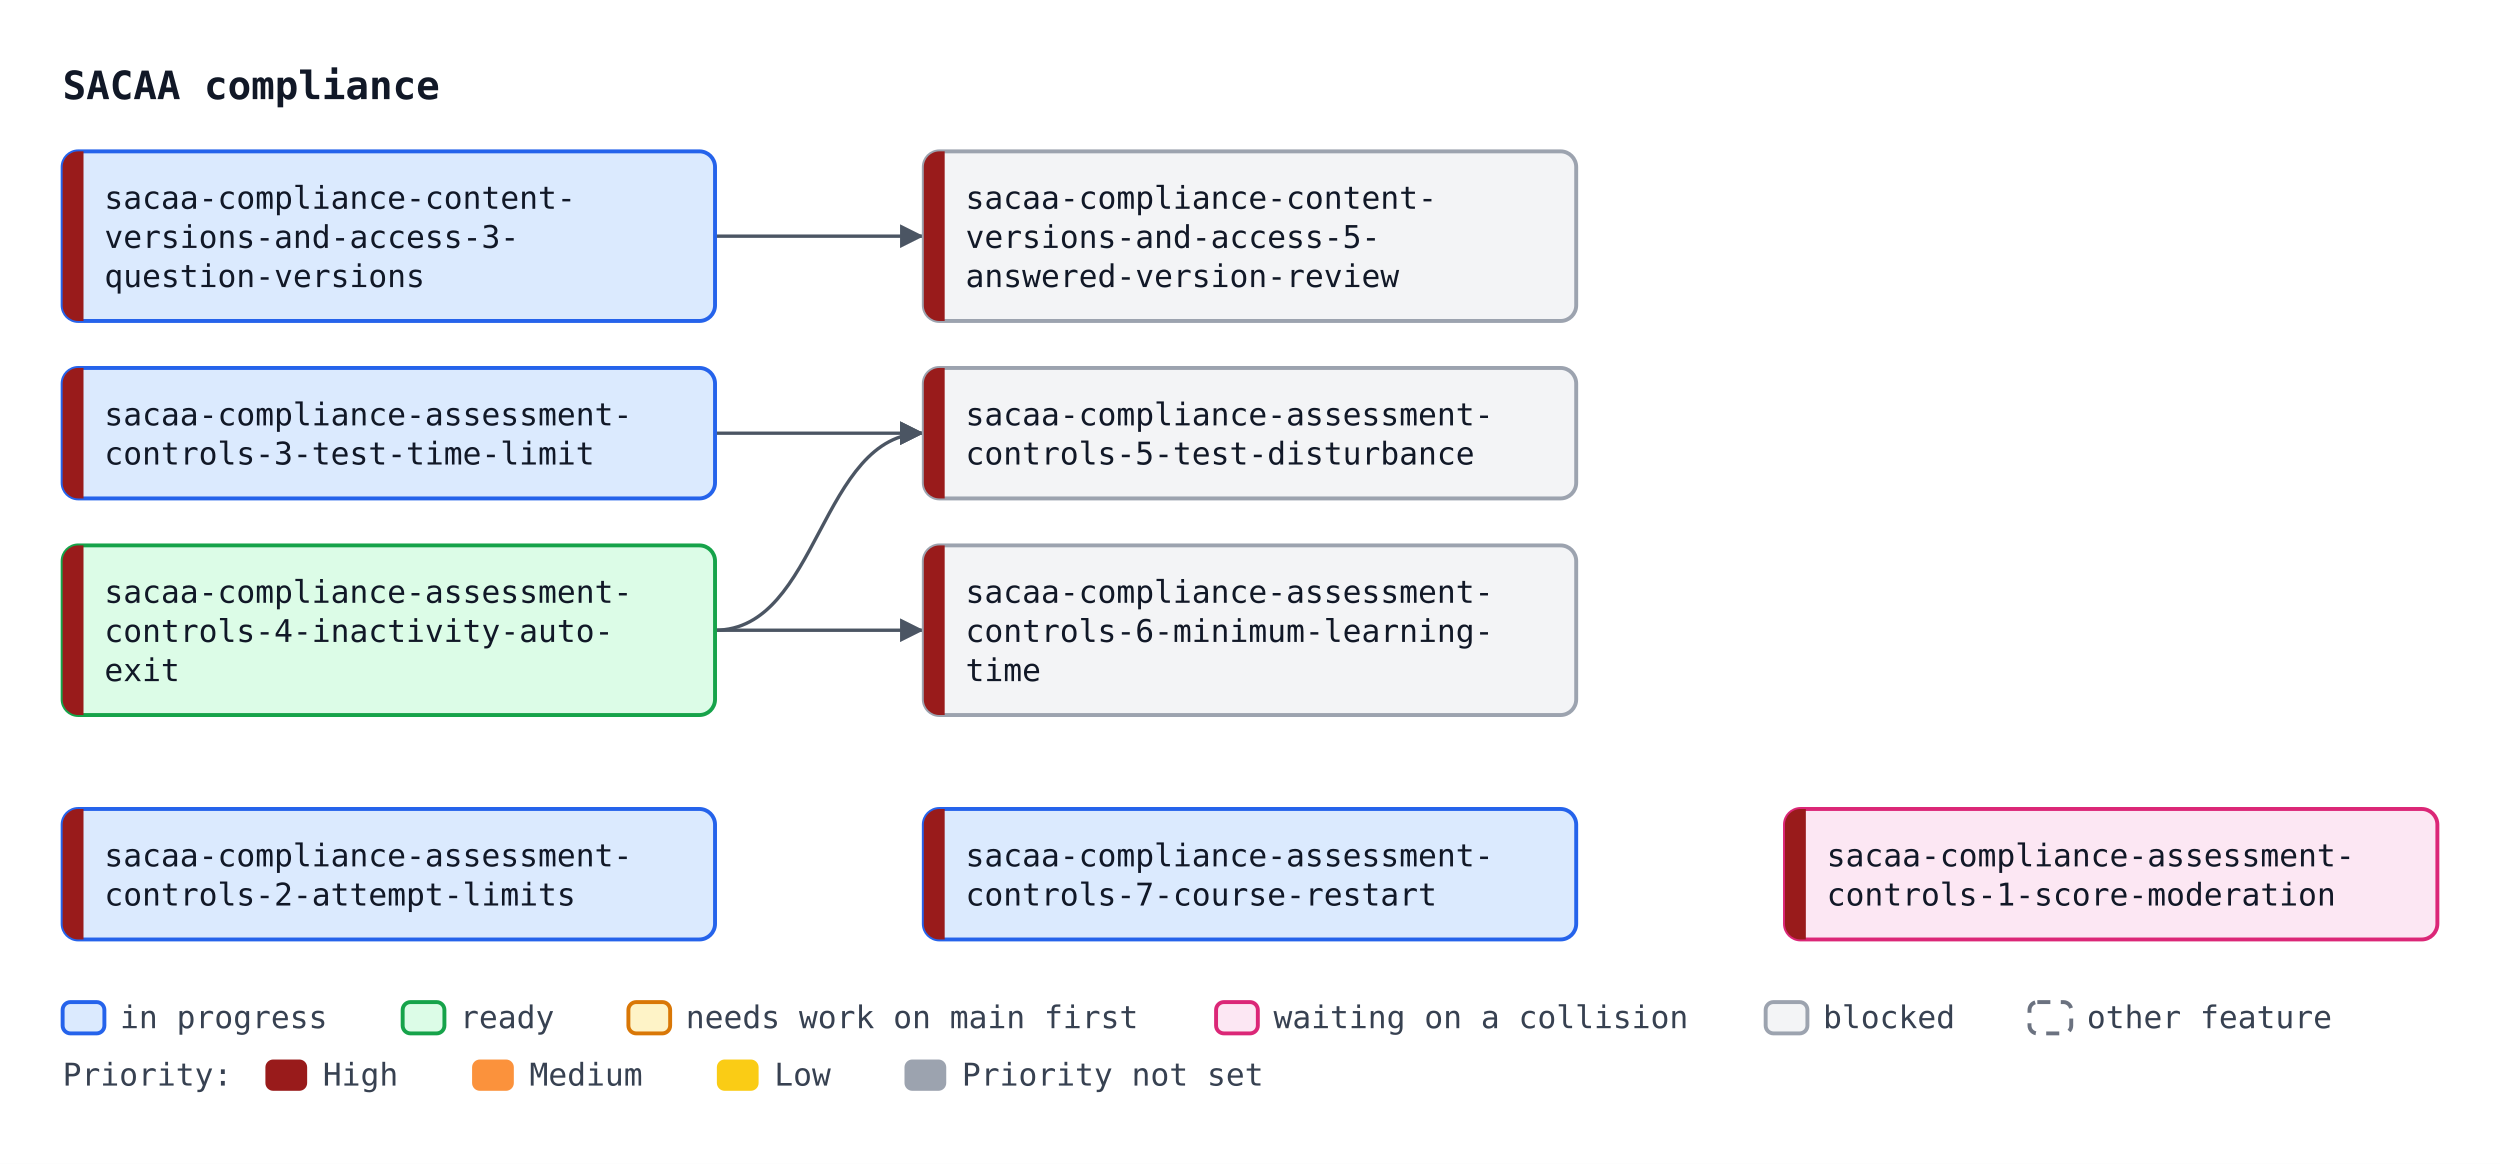
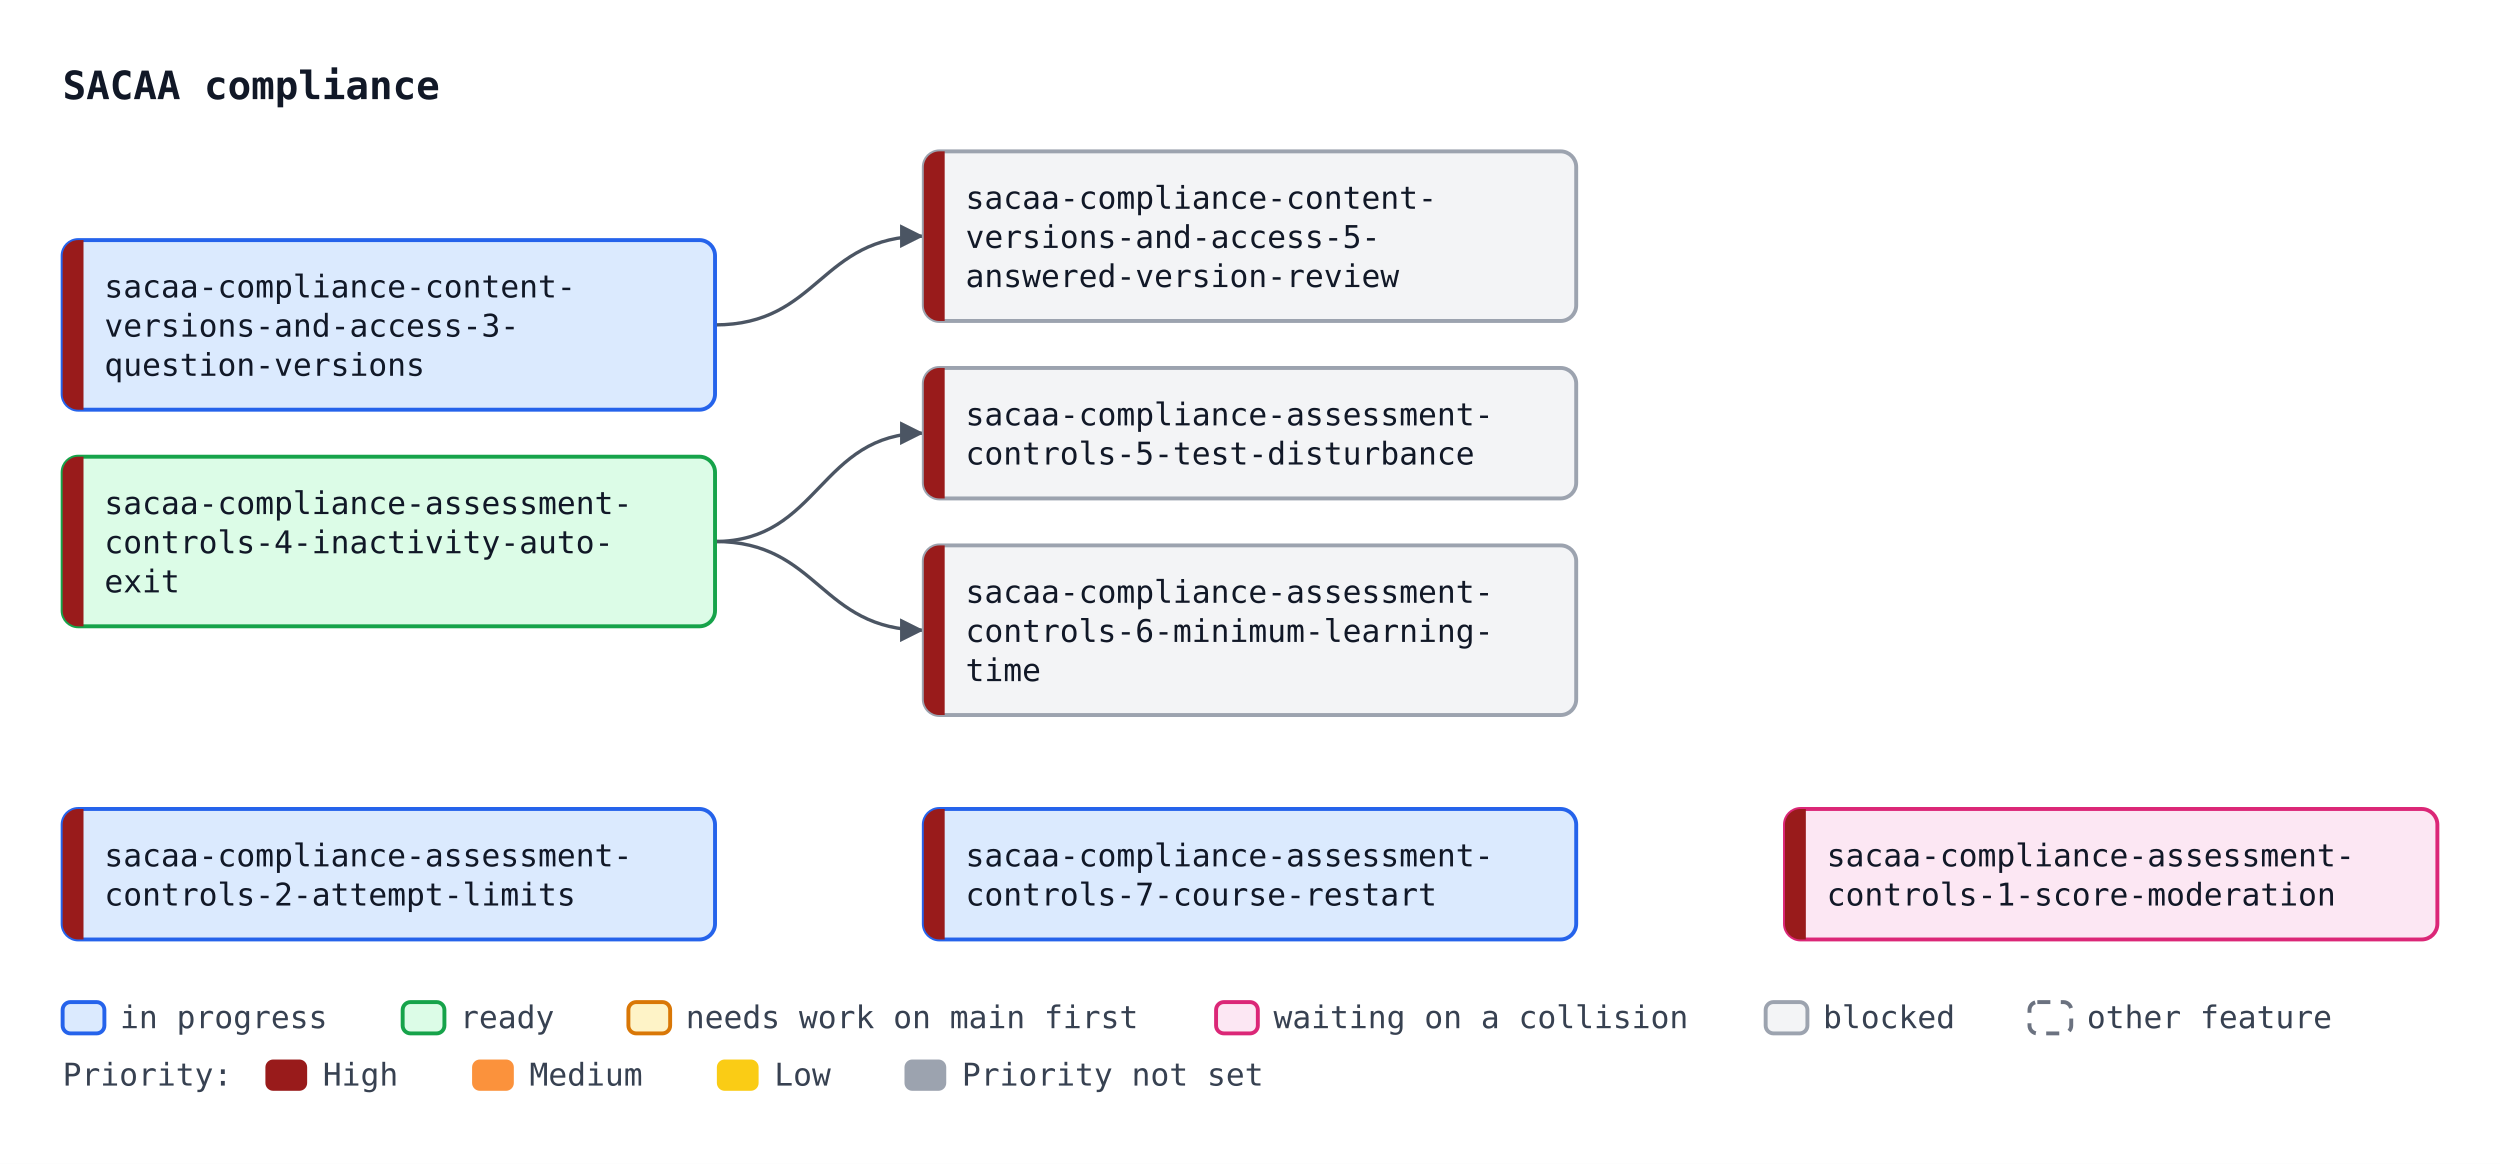
<svg xmlns="http://www.w3.org/2000/svg" width="958" height="446" viewBox="0 0 958 446" font-family="ui-monospace, SFMono-Regular, Menlo, Consolas, monospace" font-size="12">
  <defs>
    <marker id="arrow" viewBox="0 0 10 10" refX="10" refY="5" markerWidth="7" markerHeight="7" orient="auto-start-reverse">
      <path d="M0,0 L10,5 L0,10 z" fill="#4b5563" />
    </marker>
  </defs>
  <rect width="958" height="446" fill="#ffffff" />
  <text x="24" y="38" font-size="15" font-weight="bold" fill="#111827">SACAA compliance</text>
-   <path d="M274.0,90.5 C314.0,90.5 314.0,90.5 354.0,90.5" fill="none" stroke="#4b5563" stroke-width="1.3" marker-end="url(#arrow)" />
-   <path d="M274.0,166.0 C314.0,166.0 314.0,166.0 354.0,166.0" fill="none" stroke="#4b5563" stroke-width="1.3" marker-end="url(#arrow)" />
-   <path d="M274.0,241.5 C314.0,241.5 314.0,166.0 354.0,166.0" fill="none" stroke="#4b5563" stroke-width="1.3" marker-end="url(#arrow)" />
-   <path d="M274.0,241.5 C314.0,241.5 314.0,241.5 354.0,241.5" fill="none" stroke="#4b5563" stroke-width="1.3" marker-end="url(#arrow)" />
-   <rect x="24.0" y="58.0" width="250" height="65" rx="6" fill="#dbeafe" stroke="#2563eb" stroke-width="1.5" />
-   <path d="M32.0,58.0 H30.0 A6,6 0 0 0 24.0,64.0 V117.0 A6,6 0 0 0 30.0,123.0 H32.0 Z" fill="#991b1b" />
-   <text x="40.0" y="80.0" fill="#111827">sacaa-compliance-content-</text>
-   <text x="40.0" y="95.0" fill="#111827">versions-and-access-3-</text>
-   <text x="40.0" y="110.0" fill="#111827">question-versions</text>
-   <rect x="24.0" y="141.0" width="250" height="50" rx="6" fill="#dbeafe" stroke="#2563eb" stroke-width="1.5" />
-   <path d="M32.0,141.0 H30.0 A6,6 0 0 0 24.0,147.0 V185.0 A6,6 0 0 0 30.0,191.0 H32.0 Z" fill="#991b1b" />
-   <text x="40.0" y="163.0" fill="#111827">sacaa-compliance-assessment-</text>
-   <text x="40.0" y="178.0" fill="#111827">controls-3-test-time-limit</text>
-   <rect x="24.0" y="209.0" width="250" height="65" rx="6" fill="#dcfce7" stroke="#16a34a" stroke-width="1.5" />
-   <path d="M32.0,209.0 H30.0 A6,6 0 0 0 24.0,215.0 V268.0 A6,6 0 0 0 30.0,274.0 H32.0 Z" fill="#991b1b" />
-   <text x="40.0" y="231.0" fill="#111827">sacaa-compliance-assessment-</text>
-   <text x="40.0" y="246.0" fill="#111827">controls-4-inactivity-auto-</text>
-   <text x="40.0" y="261.0" fill="#111827">exit</text>
+   <path d="M274.0,124.5 C314.0,124.5 314.0,90.5 354.0,90.5" fill="none" stroke="#4b5563" stroke-width="1.3" marker-end="url(#arrow)" />
+   <path d="M274.0,207.5 C314.0,207.5 314.0,166.0 354.0,166.0" fill="none" stroke="#4b5563" stroke-width="1.3" marker-end="url(#arrow)" />
+   <path d="M274.0,207.5 C314.0,207.5 314.0,241.5 354.0,241.5" fill="none" stroke="#4b5563" stroke-width="1.3" marker-end="url(#arrow)" />
+   <rect x="24.0" y="92.0" width="250" height="65" rx="6" fill="#dbeafe" stroke="#2563eb" stroke-width="1.5" />
+   <path d="M32.0,92.0 H30.0 A6,6 0 0 0 24.0,98.0 V151.0 A6,6 0 0 0 30.0,157.0 H32.0 Z" fill="#991b1b" />
+   <text x="40.0" y="114.0" fill="#111827">sacaa-compliance-content-</text>
+   <text x="40.0" y="129.0" fill="#111827">versions-and-access-3-</text>
+   <text x="40.0" y="144.0" fill="#111827">question-versions</text>
+   <rect x="24.0" y="175.0" width="250" height="65" rx="6" fill="#dcfce7" stroke="#16a34a" stroke-width="1.5" />
+   <path d="M32.0,175.0 H30.0 A6,6 0 0 0 24.0,181.0 V234.0 A6,6 0 0 0 30.0,240.0 H32.0 Z" fill="#991b1b" />
+   <text x="40.0" y="197.0" fill="#111827">sacaa-compliance-assessment-</text>
+   <text x="40.0" y="212.0" fill="#111827">controls-4-inactivity-auto-</text>
+   <text x="40.0" y="227.0" fill="#111827">exit</text>
  <rect x="354.0" y="58.0" width="250" height="65" rx="6" fill="#f3f4f6" stroke="#9ca3af" stroke-width="1.5" />
  <path d="M362.0,58.0 H360.0 A6,6 0 0 0 354.0,64.0 V117.0 A6,6 0 0 0 360.0,123.0 H362.0 Z" fill="#991b1b" />
  <text x="370.0" y="80.0" fill="#111827">sacaa-compliance-content-</text>
  <text x="370.0" y="95.0" fill="#111827">versions-and-access-5-</text>
  <text x="370.0" y="110.0" fill="#111827">answered-version-review</text>
  <rect x="354.0" y="141.0" width="250" height="50" rx="6" fill="#f3f4f6" stroke="#9ca3af" stroke-width="1.5" />
  <path d="M362.0,141.0 H360.0 A6,6 0 0 0 354.0,147.0 V185.0 A6,6 0 0 0 360.0,191.0 H362.0 Z" fill="#991b1b" />
  <text x="370.0" y="163.0" fill="#111827">sacaa-compliance-assessment-</text>
  <text x="370.0" y="178.0" fill="#111827">controls-5-test-disturbance</text>
  <rect x="354.0" y="209.0" width="250" height="65" rx="6" fill="#f3f4f6" stroke="#9ca3af" stroke-width="1.5" />
  <path d="M362.0,209.0 H360.0 A6,6 0 0 0 354.0,215.0 V268.0 A6,6 0 0 0 360.0,274.0 H362.0 Z" fill="#991b1b" />
  <text x="370.0" y="231.0" fill="#111827">sacaa-compliance-assessment-</text>
  <text x="370.0" y="246.0" fill="#111827">controls-6-minimum-learning-</text>
  <text x="370.0" y="261.0" fill="#111827">time</text>
  <rect x="24.0" y="310.0" width="250" height="50" rx="6" fill="#dbeafe" stroke="#2563eb" stroke-width="1.5" />
  <path d="M32.0,310.0 H30.0 A6,6 0 0 0 24.0,316.0 V354.0 A6,6 0 0 0 30.0,360.0 H32.0 Z" fill="#991b1b" />
  <text x="40.0" y="332.0" fill="#111827">sacaa-compliance-assessment-</text>
  <text x="40.0" y="347.0" fill="#111827">controls-2-attempt-limits</text>
  <rect x="354.0" y="310.0" width="250" height="50" rx="6" fill="#dbeafe" stroke="#2563eb" stroke-width="1.5" />
  <path d="M362.0,310.0 H360.0 A6,6 0 0 0 354.0,316.0 V354.0 A6,6 0 0 0 360.0,360.0 H362.0 Z" fill="#991b1b" />
  <text x="370.0" y="332.0" fill="#111827">sacaa-compliance-assessment-</text>
  <text x="370.0" y="347.0" fill="#111827">controls-7-course-restart</text>
  <rect x="684.0" y="310.0" width="250" height="50" rx="6" fill="#fce7f3" stroke="#db2777" stroke-width="1.5" />
  <path d="M692.0,310.0 H690.0 A6,6 0 0 0 684.0,316.0 V354.0 A6,6 0 0 0 690.0,360.0 H692.0 Z" fill="#991b1b" />
  <text x="700.0" y="332.0" fill="#111827">sacaa-compliance-assessment-</text>
  <text x="700.0" y="347.0" fill="#111827">controls-1-score-moderation</text>
  <rect x="24.0" y="384" width="16" height="12" rx="3" fill="#dbeafe" stroke="#2563eb" stroke-width="1.5" />
  <text x="46.0" y="394" fill="#374151">in progress</text>
  <rect x="154.3" y="384" width="16" height="12" rx="3" fill="#dcfce7" stroke="#16a34a" stroke-width="1.5" />
  <text x="176.3" y="394" fill="#374151">ready</text>
  <rect x="240.8" y="384" width="16" height="12" rx="3" fill="#fef3c7" stroke="#d97706" stroke-width="1.5" />
  <text x="262.8" y="394" fill="#374151">needs work on main first</text>
  <rect x="466.0" y="384" width="16" height="12" rx="3" fill="#fce7f3" stroke="#db2777" stroke-width="1.5" />
  <text x="488.0" y="394" fill="#374151">waiting on a collision</text>
  <rect x="676.6" y="384" width="16" height="12" rx="3" fill="#f3f4f6" stroke="#9ca3af" stroke-width="1.5" />
  <text x="698.6" y="394" fill="#374151">blocked</text>
  <rect x="777.7" y="384" width="16" height="12" rx="3" fill="#ffffff" stroke="#6b7280" stroke-width="1.5" stroke-dasharray="5 4" />
  <text x="799.7" y="394" fill="#374151">other feature</text>
  <text x="24" y="416" fill="#374151">Priority:</text>
  <rect x="101.7" y="406" width="16" height="12" rx="3" fill="#991b1b" />
  <text x="123.7" y="416" fill="#374151">High</text>
  <rect x="180.9" y="406" width="16" height="12" rx="3" fill="#fb923c" />
  <text x="202.9" y="416" fill="#374151">Medium</text>
  <rect x="274.7" y="406" width="16" height="12" rx="3" fill="#facc15" />
  <text x="296.7" y="416" fill="#374151">Low</text>
  <rect x="346.6" y="406" width="16" height="12" rx="3" fill="#9ca3af" />
  <text x="368.6" y="416" fill="#374151">Priority not set</text>
</svg>
